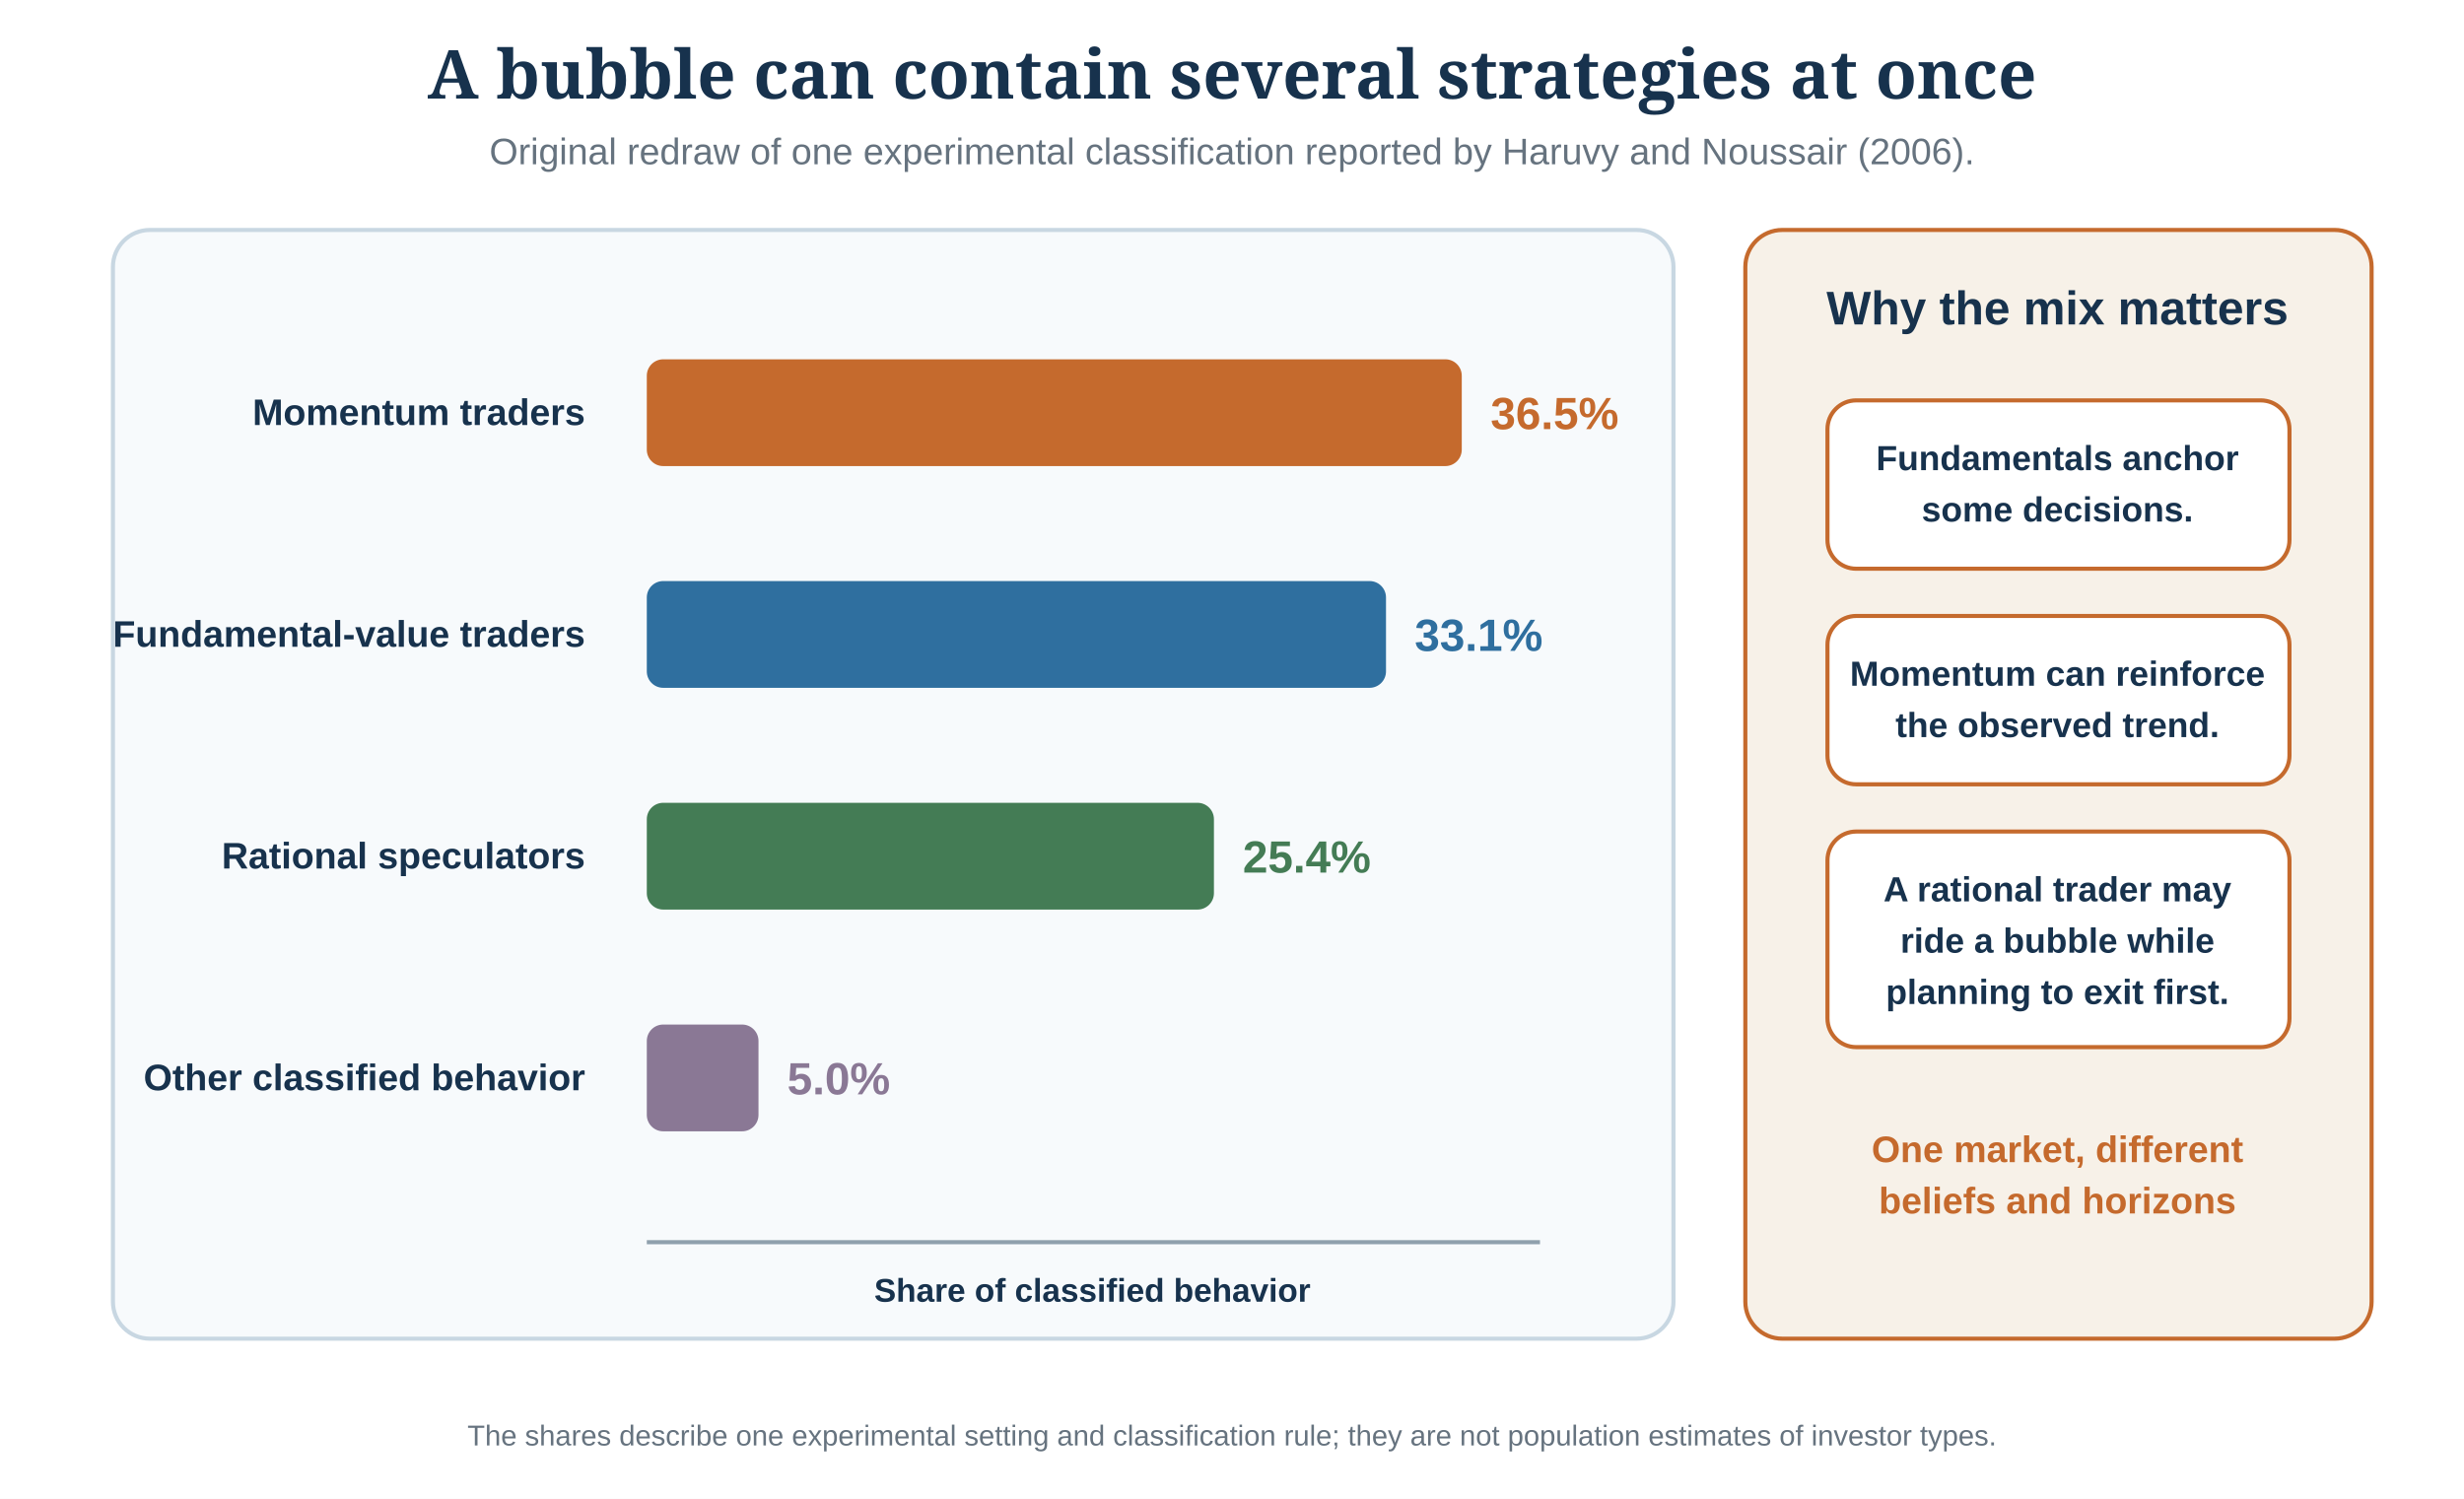
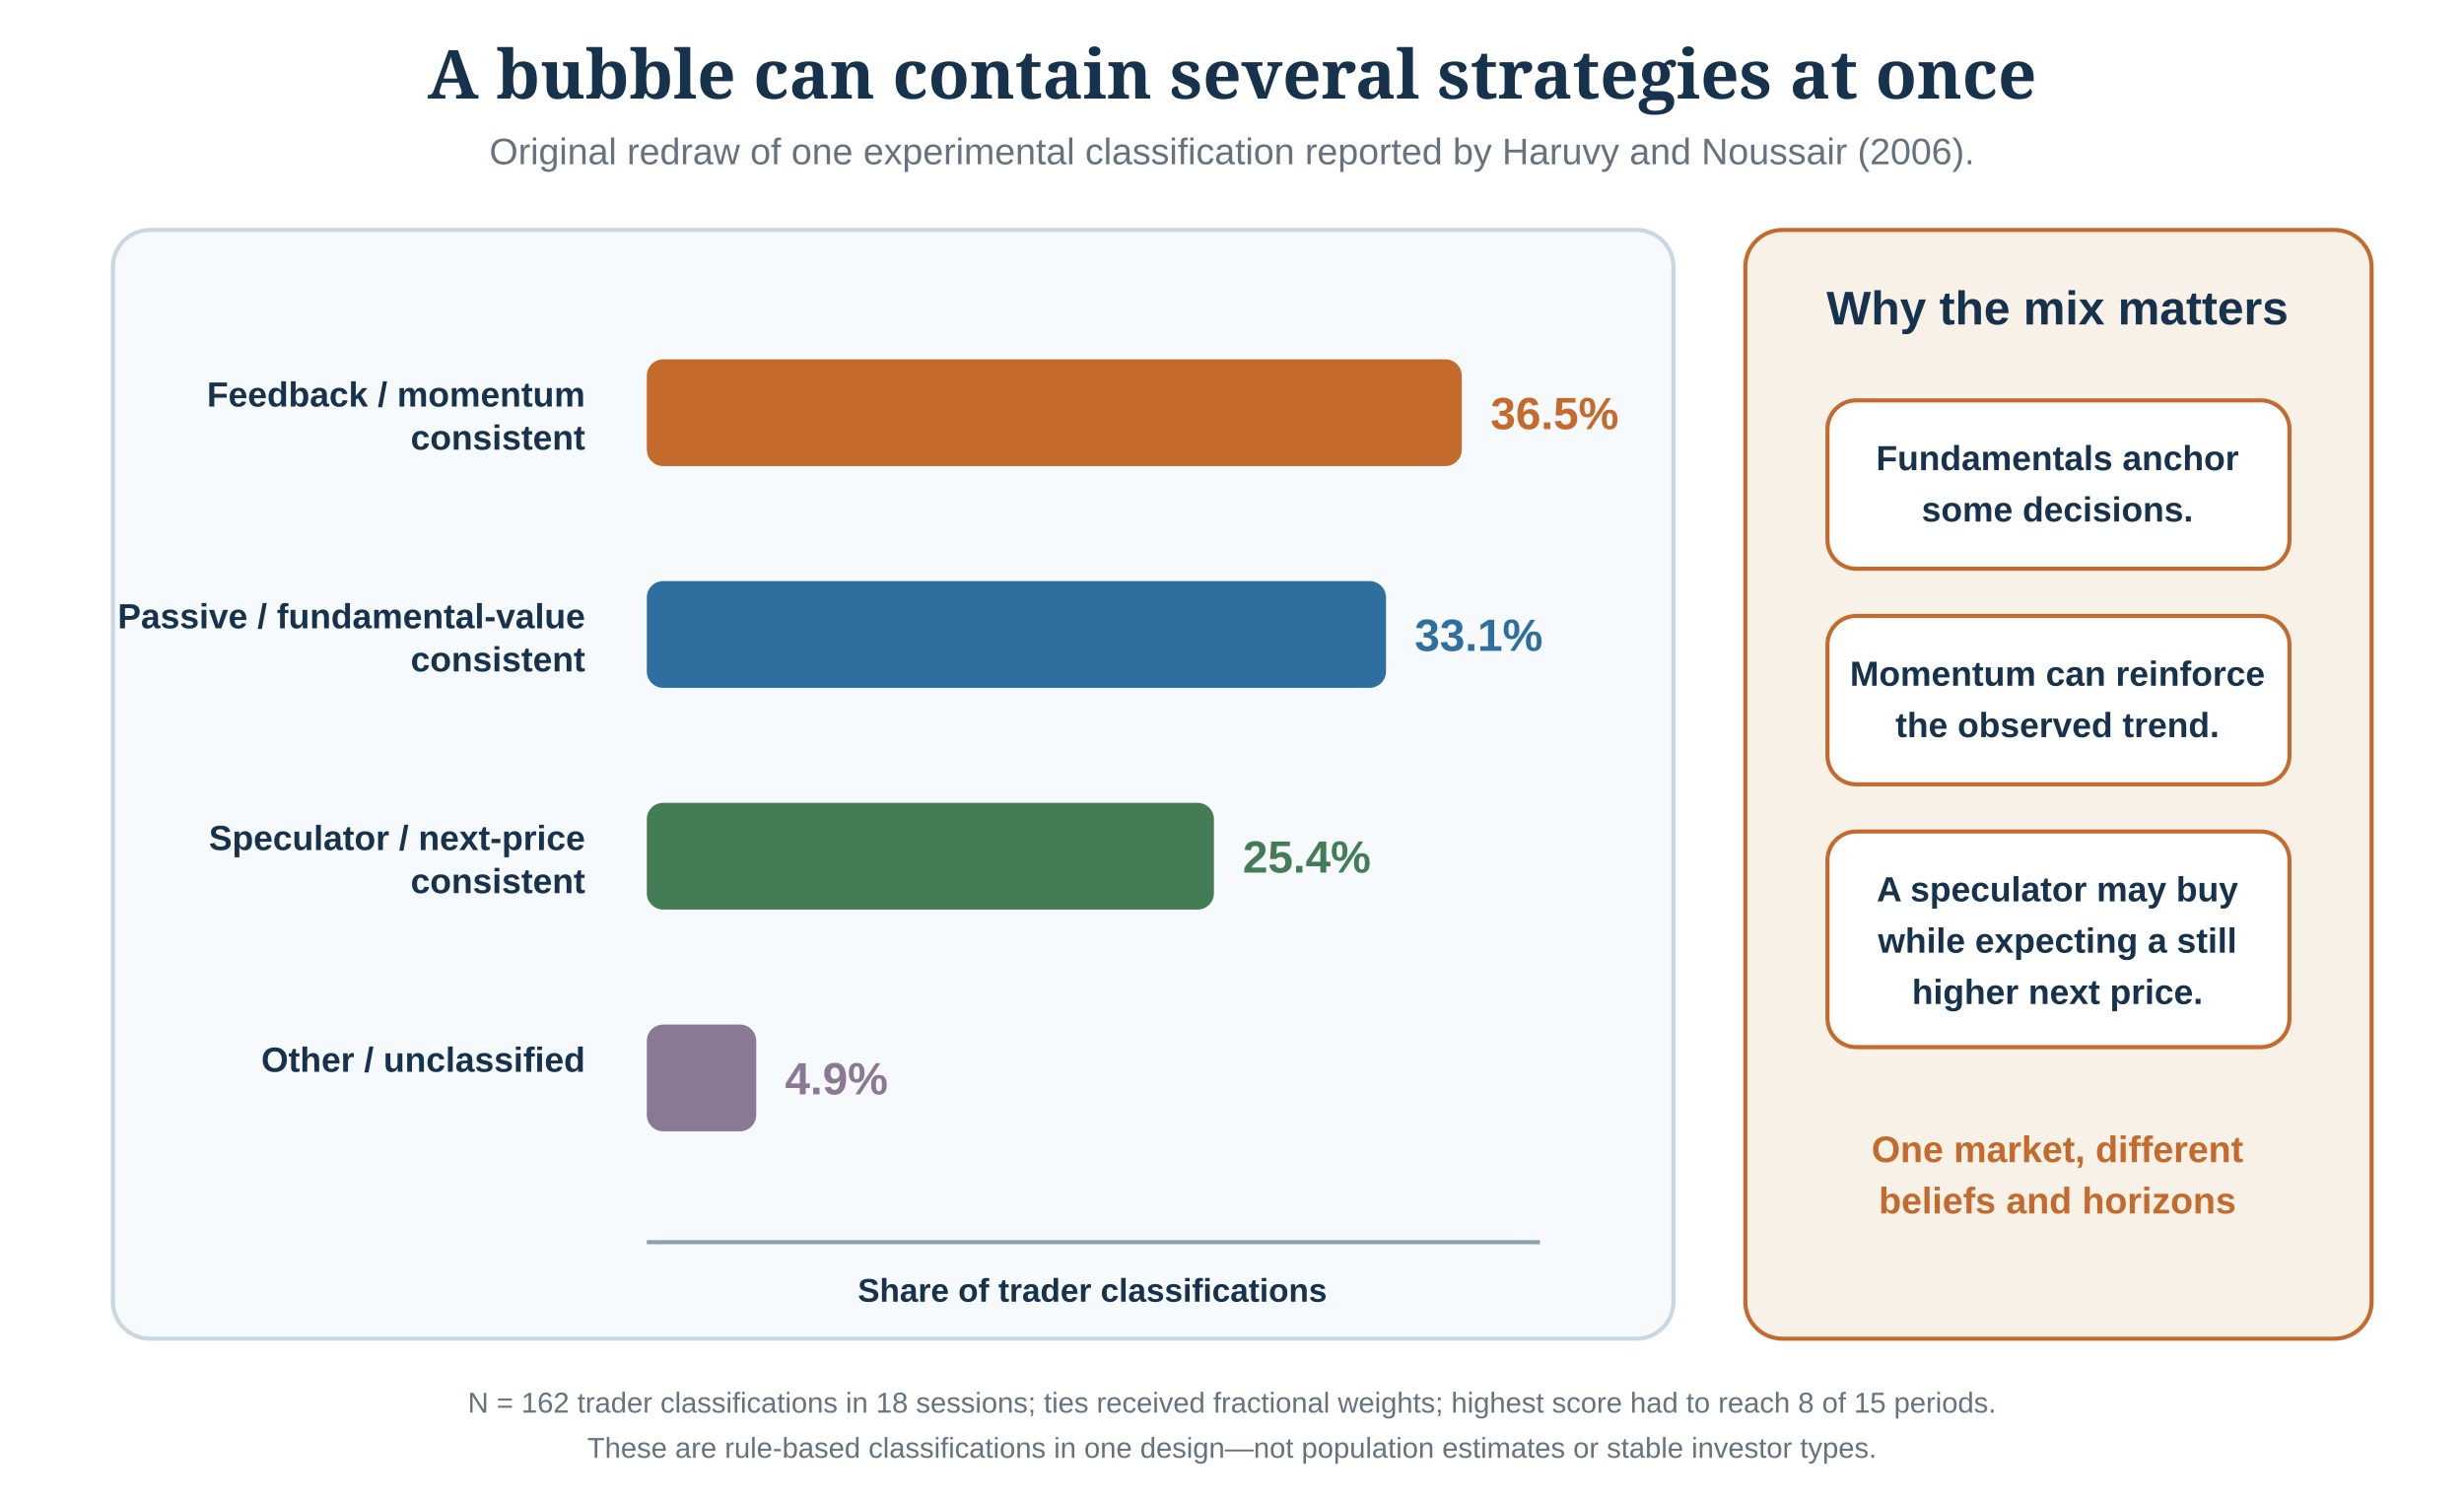
<svg xmlns="http://www.w3.org/2000/svg" width="1200" height="730" viewBox="0 0 1200 730" role="img" aria-labelledby="title desc">
  <defs>
    <marker id="blueArrow" markerWidth="12" markerHeight="12" refX="10" refY="6" orient="auto">
      <path d="M0 0 L12 6 L0 12 Z" fill="#2f6f9f" />
    </marker>
    <marker id="orangeArrow" markerWidth="12" markerHeight="12" refX="10" refY="6" orient="auto">
      <path d="M0 0 L12 6 L0 12 Z" fill="#c56a2d" />
    </marker>
    <filter id="shadow">
      <feDropShadow dx="0" dy="3" stdDeviation="4" flood-color="#17324d" flood-opacity="0.12" />
    </filter>
  </defs>
  <rect width="1200" height="730" fill="#ffffff" />
  <text x="600" y="48" text-anchor="middle" font-family="Georgia, serif" font-size="33" font-weight="700" fill="#17324d">A bubble can contain several strategies at once</text>
  <text x="600" y="80" text-anchor="middle" font-family="Arial, sans-serif" font-size="18" font-weight="400" fill="#66737f">Original redraw of one experimental classification reported by Haruvy and Noussair (2006).</text>
  <rect x="55" y="112" width="760" height="540" rx="18" fill="#f7fafc" stroke="#c8d7e2" stroke-width="2" />
-   <text x="285" y="207" text-anchor="end" font-family="Arial, sans-serif" font-size="18" font-weight="700" fill="#17324d">Momentum traders</text>
+   <text x="285" y="198" text-anchor="end" font-family="Arial, sans-serif" font-size="17" font-weight="700" fill="#17324d">Feedback / momentum</text>
+   <text x="285" y="219" text-anchor="end" font-family="Arial, sans-serif" font-size="17" font-weight="700" fill="#17324d">consistent</text>
  <rect x="315" y="175" width="396.9" height="52" rx="8" fill="#c56a2d" />
  <text x="725.938" y="209" text-anchor="start" font-family="Arial, sans-serif" font-size="22" font-weight="700" fill="#c56a2d">36.5%</text>
-   <text x="285" y="315" text-anchor="end" font-family="Arial, sans-serif" font-size="18" font-weight="700" fill="#17324d">Fundamental-value traders</text>
+   <text x="285" y="306" text-anchor="end" font-family="Arial, sans-serif" font-size="17" font-weight="700" fill="#17324d">Passive / fundamental-value</text>
+   <text x="285" y="327" text-anchor="end" font-family="Arial, sans-serif" font-size="17" font-weight="700" fill="#17324d">consistent</text>
  <rect x="315" y="283" width="360.0" height="52" rx="8" fill="#2f6f9f" />
  <text x="688.962" y="317" text-anchor="start" font-family="Arial, sans-serif" font-size="22" font-weight="700" fill="#2f6f9f">33.1%</text>
-   <text x="285" y="423" text-anchor="end" font-family="Arial, sans-serif" font-size="18" font-weight="700" fill="#17324d">Rational speculators</text>
+   <text x="285" y="414" text-anchor="end" font-family="Arial, sans-serif" font-size="17" font-weight="700" fill="#17324d">Speculator / next-price</text>
+   <text x="285" y="435" text-anchor="end" font-family="Arial, sans-serif" font-size="17" font-weight="700" fill="#17324d">consistent</text>
  <rect x="315" y="391" width="276.2" height="52" rx="8" fill="#447c55" />
  <text x="605.225" y="425" text-anchor="start" font-family="Arial, sans-serif" font-size="22" font-weight="700" fill="#447c55">25.4%</text>
-   <text x="285" y="531" text-anchor="end" font-family="Arial, sans-serif" font-size="18" font-weight="700" fill="#17324d">Other classified behavior</text>
-   <rect x="315" y="499" width="54.4" height="52" rx="8" fill="#8a7895" />
-   <text x="383.375" y="533" text-anchor="start" font-family="Arial, sans-serif" font-size="22" font-weight="700" fill="#8a7895">5.0%</text>
+   <text x="285" y="522" text-anchor="end" font-family="Arial, sans-serif" font-size="17" font-weight="700" fill="#17324d">Other / unclassified</text>
+   <rect x="315" y="499" width="53.3" height="52" rx="8" fill="#8a7895" />
+   <text x="382.288" y="533" text-anchor="start" font-family="Arial, sans-serif" font-size="22" font-weight="700" fill="#8a7895">4.9%</text>
  <line x1="315" y1="605" x2="750" y2="605" stroke="#8fa0ad" stroke-width="2" />
-   <text x="532" y="634" text-anchor="middle" font-family="Arial, sans-serif" font-size="16" font-weight="700" fill="#17324d">Share of classified behavior</text>
+   <text x="532" y="634" text-anchor="middle" font-family="Arial, sans-serif" font-size="16" font-weight="700" fill="#17324d">Share of trader classifications</text>
  <rect x="850" y="112" width="305" height="540" rx="18" fill="#f7f1e8" stroke="#c56a2d" stroke-width="2" />
  <text x="1002" y="158" text-anchor="middle" font-family="Arial, sans-serif" font-size="23" font-weight="700" fill="#17324d">Why the mix matters</text>
  <rect x="890" y="195" width="225" height="82" rx="14" fill="#ffffff" stroke="#c56a2d" stroke-width="2" />
  <text x="1002" y="229" text-anchor="middle" font-family="Arial, sans-serif" font-size="17" font-weight="700" fill="#17324d">Fundamentals anchor</text>
  <text x="1002" y="254" text-anchor="middle" font-family="Arial, sans-serif" font-size="17" font-weight="700" fill="#17324d">some decisions.</text>
  <rect x="890" y="300" width="225" height="82" rx="14" fill="#ffffff" stroke="#c56a2d" stroke-width="2" />
  <text x="1002" y="334" text-anchor="middle" font-family="Arial, sans-serif" font-size="17" font-weight="700" fill="#17324d">Momentum can reinforce</text>
  <text x="1002" y="359" text-anchor="middle" font-family="Arial, sans-serif" font-size="17" font-weight="700" fill="#17324d">the observed trend.</text>
  <rect x="890" y="405" width="225" height="105" rx="14" fill="#ffffff" stroke="#c56a2d" stroke-width="2" />
-   <text x="1002" y="439" text-anchor="middle" font-family="Arial, sans-serif" font-size="17" font-weight="700" fill="#17324d">A rational trader may</text>
-   <text x="1002" y="464" text-anchor="middle" font-family="Arial, sans-serif" font-size="17" font-weight="700" fill="#17324d">ride a bubble while</text>
-   <text x="1002" y="489" text-anchor="middle" font-family="Arial, sans-serif" font-size="17" font-weight="700" fill="#17324d">planning to exit first.</text>
+   <text x="1002" y="439" text-anchor="middle" font-family="Arial, sans-serif" font-size="17" font-weight="700" fill="#17324d">A speculator may buy</text>
+   <text x="1002" y="464" text-anchor="middle" font-family="Arial, sans-serif" font-size="17" font-weight="700" fill="#17324d">while expecting a still</text>
+   <text x="1002" y="489" text-anchor="middle" font-family="Arial, sans-serif" font-size="17" font-weight="700" fill="#17324d">higher next price.</text>
  <text x="1002" y="566" text-anchor="middle" font-family="Arial, sans-serif" font-size="18" font-weight="700" fill="#c56a2d">One market, different</text>
  <text x="1002" y="591" text-anchor="middle" font-family="Arial, sans-serif" font-size="18" font-weight="700" fill="#c56a2d">beliefs and horizons</text>
-   <text x="600" y="704" text-anchor="middle" font-family="Arial, sans-serif" font-size="14" font-weight="400" fill="#66737f">The shares describe one experimental setting and classification rule; they are not population estimates of investor types.</text>
+   <text x="600" y="688" text-anchor="middle" font-family="Arial, sans-serif" font-size="14" font-weight="400" fill="#66737f">N = 162 trader classifications in 18 sessions; ties received fractional weights; highest score had to reach 8 of 15 periods.</text>
+   <text x="600" y="710" text-anchor="middle" font-family="Arial, sans-serif" font-size="14" font-weight="400" fill="#66737f">These are rule-based classifications in one design—not population estimates or stable investor types.</text>
</svg>
